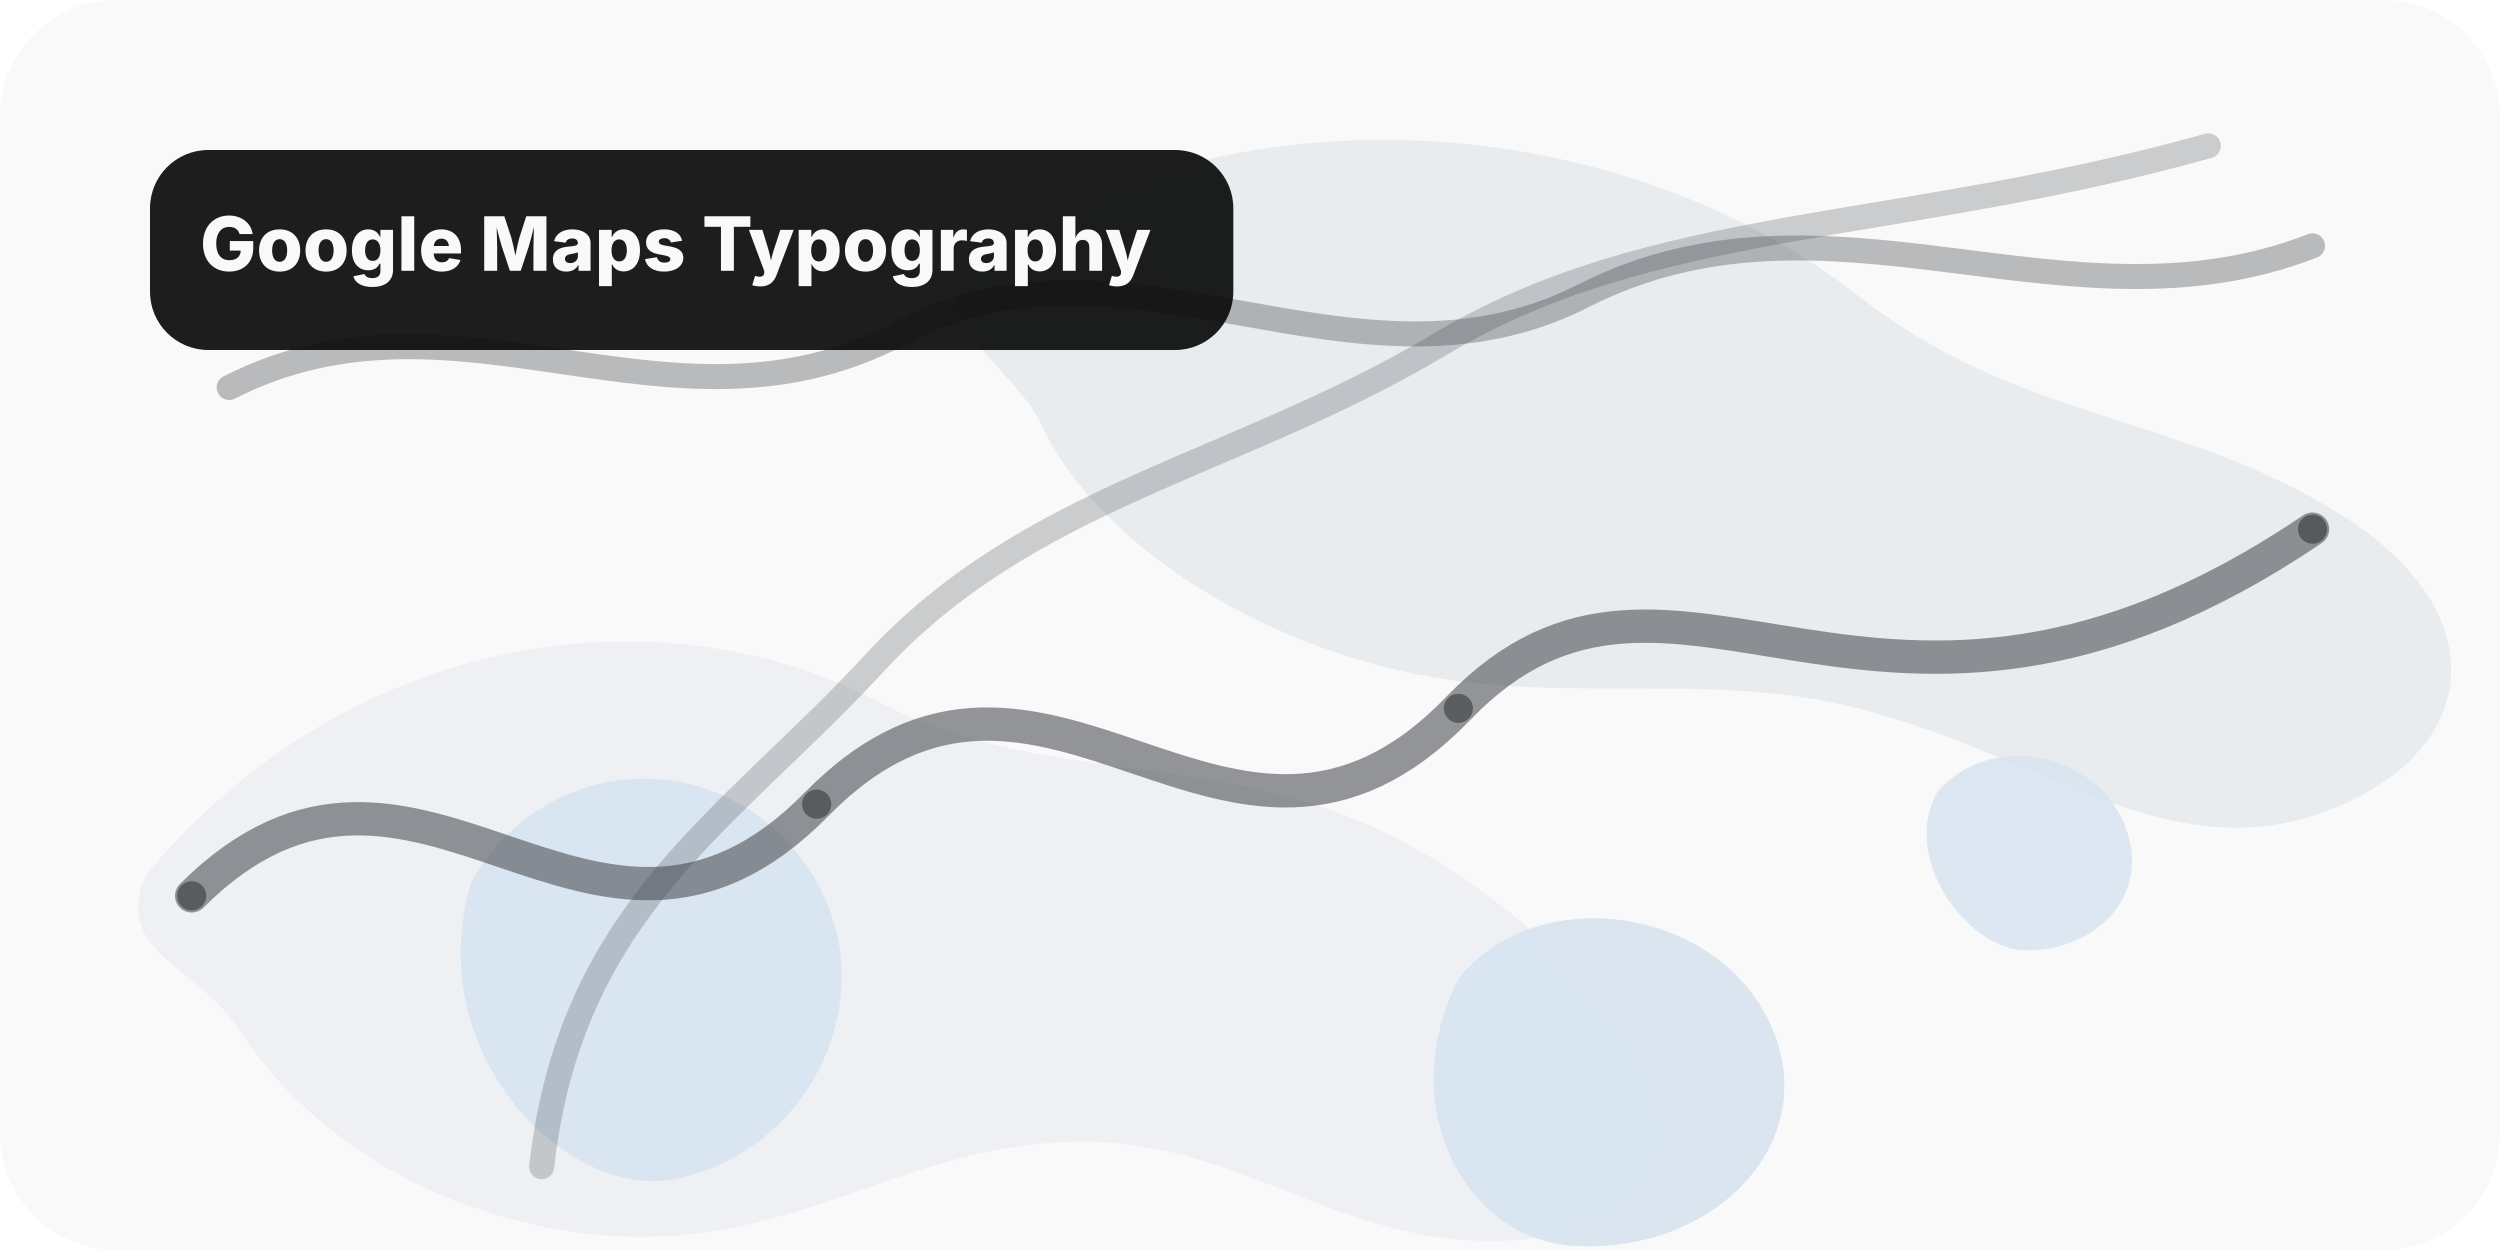
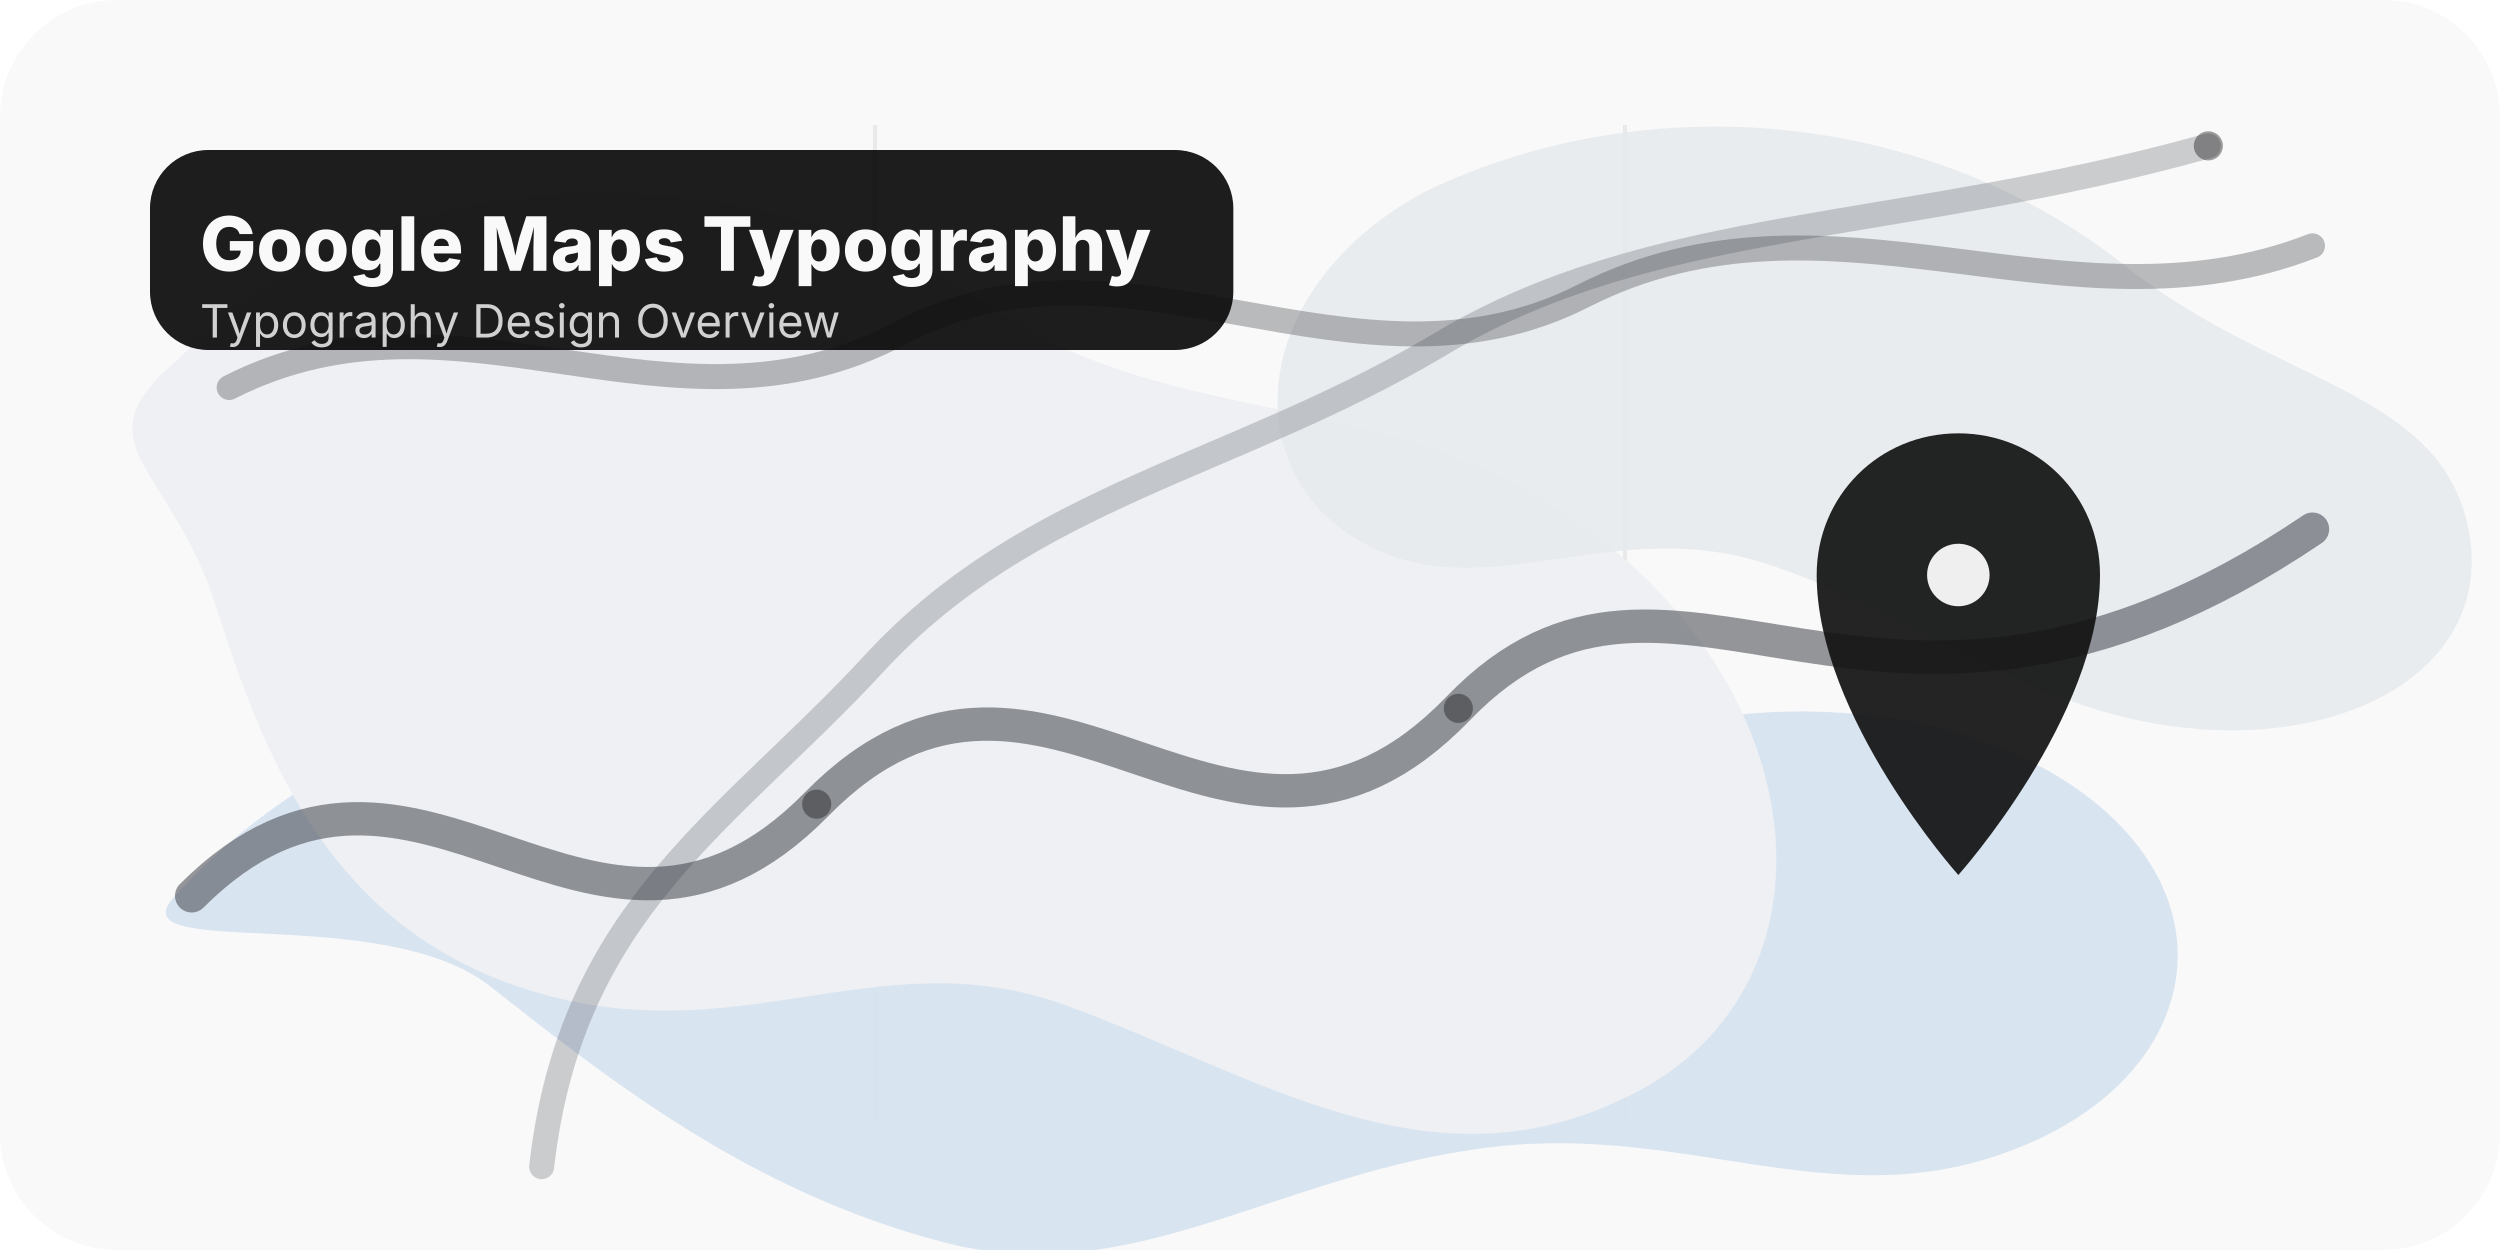
<svg xmlns="http://www.w3.org/2000/svg" width="1200" height="600" viewBox="0 0 1200 600" role="img" aria-labelledby="title desc">
  <rect width="1200" height="600" rx="56" fill="#F9F9F9" />
-   <g>
-     <path d="M70 420 C170 300, 320 284, 420 336 C510 384, 600 352, 700 420 C804 490, 840 580, 740 594 C650 606, 602 548, 520 548 C430 548, 380 604, 280 592 C190 580, 138 530, 116 496 C94 462, 54 458, 70 420 Z" fill="#EEF0F3" />
-     <path d="M520 96 C640 44, 792 64, 892 142 C968 202, 1044 198, 1122 246 C1200 294, 1190 360, 1120 388 C1046 418, 988 368, 906 344 C824 318, 750 342, 664 320 C580 298, 520 248, 500 204 C482 166, 408 140, 520 96 Z" fill="#E7EAEE" opacity="0.92" />
+   <g opacity="0.07" stroke="#111111" stroke-width="2" fill="none">
+     <path d="M420 60 V540" />
+     <path d="M780 60 V540" />
  </g>
-   <g opacity="0.9">
-     <path d="M226 424 C260 362, 344 356, 386 414 C428 472, 392 552, 324 566 C272 576, 202 506, 226 424 Z" fill="#D7E3F0" />
-     <path d="M700 470 C736 424, 820 434, 848 488 C878 546, 824 602, 756 598 C706 596, 668 534, 700 470 Z" fill="#D7E3F0" />
-     <path d="M930 380 C954 352, 1002 360, 1018 392 C1036 428, 1006 458, 970 456 C944 454, 912 412, 930 380 Z" fill="#D7E3F0" opacity="0.92" />
-   </g>
+   <path d="M84 430 C190 314, 358 306, 456 372 C542 430, 650 426, 736 374 C810 330, 926 330, 996 378 C1074 432, 1056 518, 966 552 C878 586, 806 536, 706 552 C610 566, 540 620, 452 596 C360 572, 292 518, 236 474 C184 432, 54 462, 84 430 Z" fill="#D7E3F0" opacity="0.95" />
+   <path d="M86 172 C186 70, 362 72, 476 148 C566 208, 666 184, 762 254 C874 336, 884 476, 782 526 C686 574, 604 516, 510 482 C420 450, 352 508, 250 474 C160 444, 128 368, 104 292 C82 222, 36 214, 86 172 Z" fill="#EEF0F3" />
+   <path d="M684 92 C792 40, 926 54, 1018 126 C1090 184, 1168 186, 1184 250 C1200 316, 1134 356, 1056 350 C976 344, 928 298, 852 272 C774 244, 710 296, 650 258 C592 222, 602 136, 684 92 Z" fill="#E7EAEE" opacity="0.92" />
  <g fill="none" stroke-linecap="round" stroke-linejoin="round">
-     <path d="M92 430 C200 322, 284 496, 392 386 C502 274, 590 454, 700 340 C804 232, 900 396, 1110 254" stroke="#3E4248" stroke-opacity="0.55" stroke-width="16" />
+     <path d="M92 430 C200 322, 284 496, 392 386 C502 274, 590 454, 700 340 C804 232, 900 396, 1110 254" stroke="#3E4248" stroke-opacity="0.54" stroke-width="16" />
    <path d="M110 186 C220 130, 322 218, 432 160 C540 102, 650 198, 760 142 C878 82, 992 164, 1110 118" stroke="#3E4248" stroke-opacity="0.34" stroke-width="12" />
    <path d="M260 560 C274 436, 350 394, 420 318 C494 238, 592 224, 690 166 C792 104, 910 112, 1060 70" stroke="#3E4248" stroke-opacity="0.24" stroke-width="12" />
  </g>
-   <g fill="#111111" opacity="0.42">
-     <circle cx="92" cy="430" r="7" />
+   <g fill="#111111" opacity="0.40">
    <circle cx="392" cy="386" r="7" />
    <circle cx="700" cy="340" r="7" />
-     <circle cx="1110" cy="254" r="7" />
+     <circle cx="1060" cy="70" r="7" />
+   </g>
+   <g>
+     <path d="M872 276 C872 238, 902 208, 940 208 C978 208, 1008 238, 1008 276 C1008 344, 940 420, 940 420 C940 420, 872 344, 872 276 Z" fill="#111111" opacity="0.92" />
+     <circle cx="940" cy="276" r="15" fill="#F9F9F9" opacity="0.95" />
  </g>
  <g>
    <rect x="72" y="72" width="520" height="96" rx="28" fill="#0A0A0A" opacity="0.92" />
    <text x="96" y="130" font-family="-apple-system, BlinkMacSystemFont, 'Segoe UI', sans-serif" font-size="36" font-weight="800" fill="#F9F9F9">Google Maps Typography</text>
+     <text x="96" y="162" font-family="-apple-system, BlinkMacSystemFont, 'Segoe UI', sans-serif" font-size="22" fill="#F9F9F9" opacity="0.82">Typography Design Overview</text>
  </g>
</svg>
